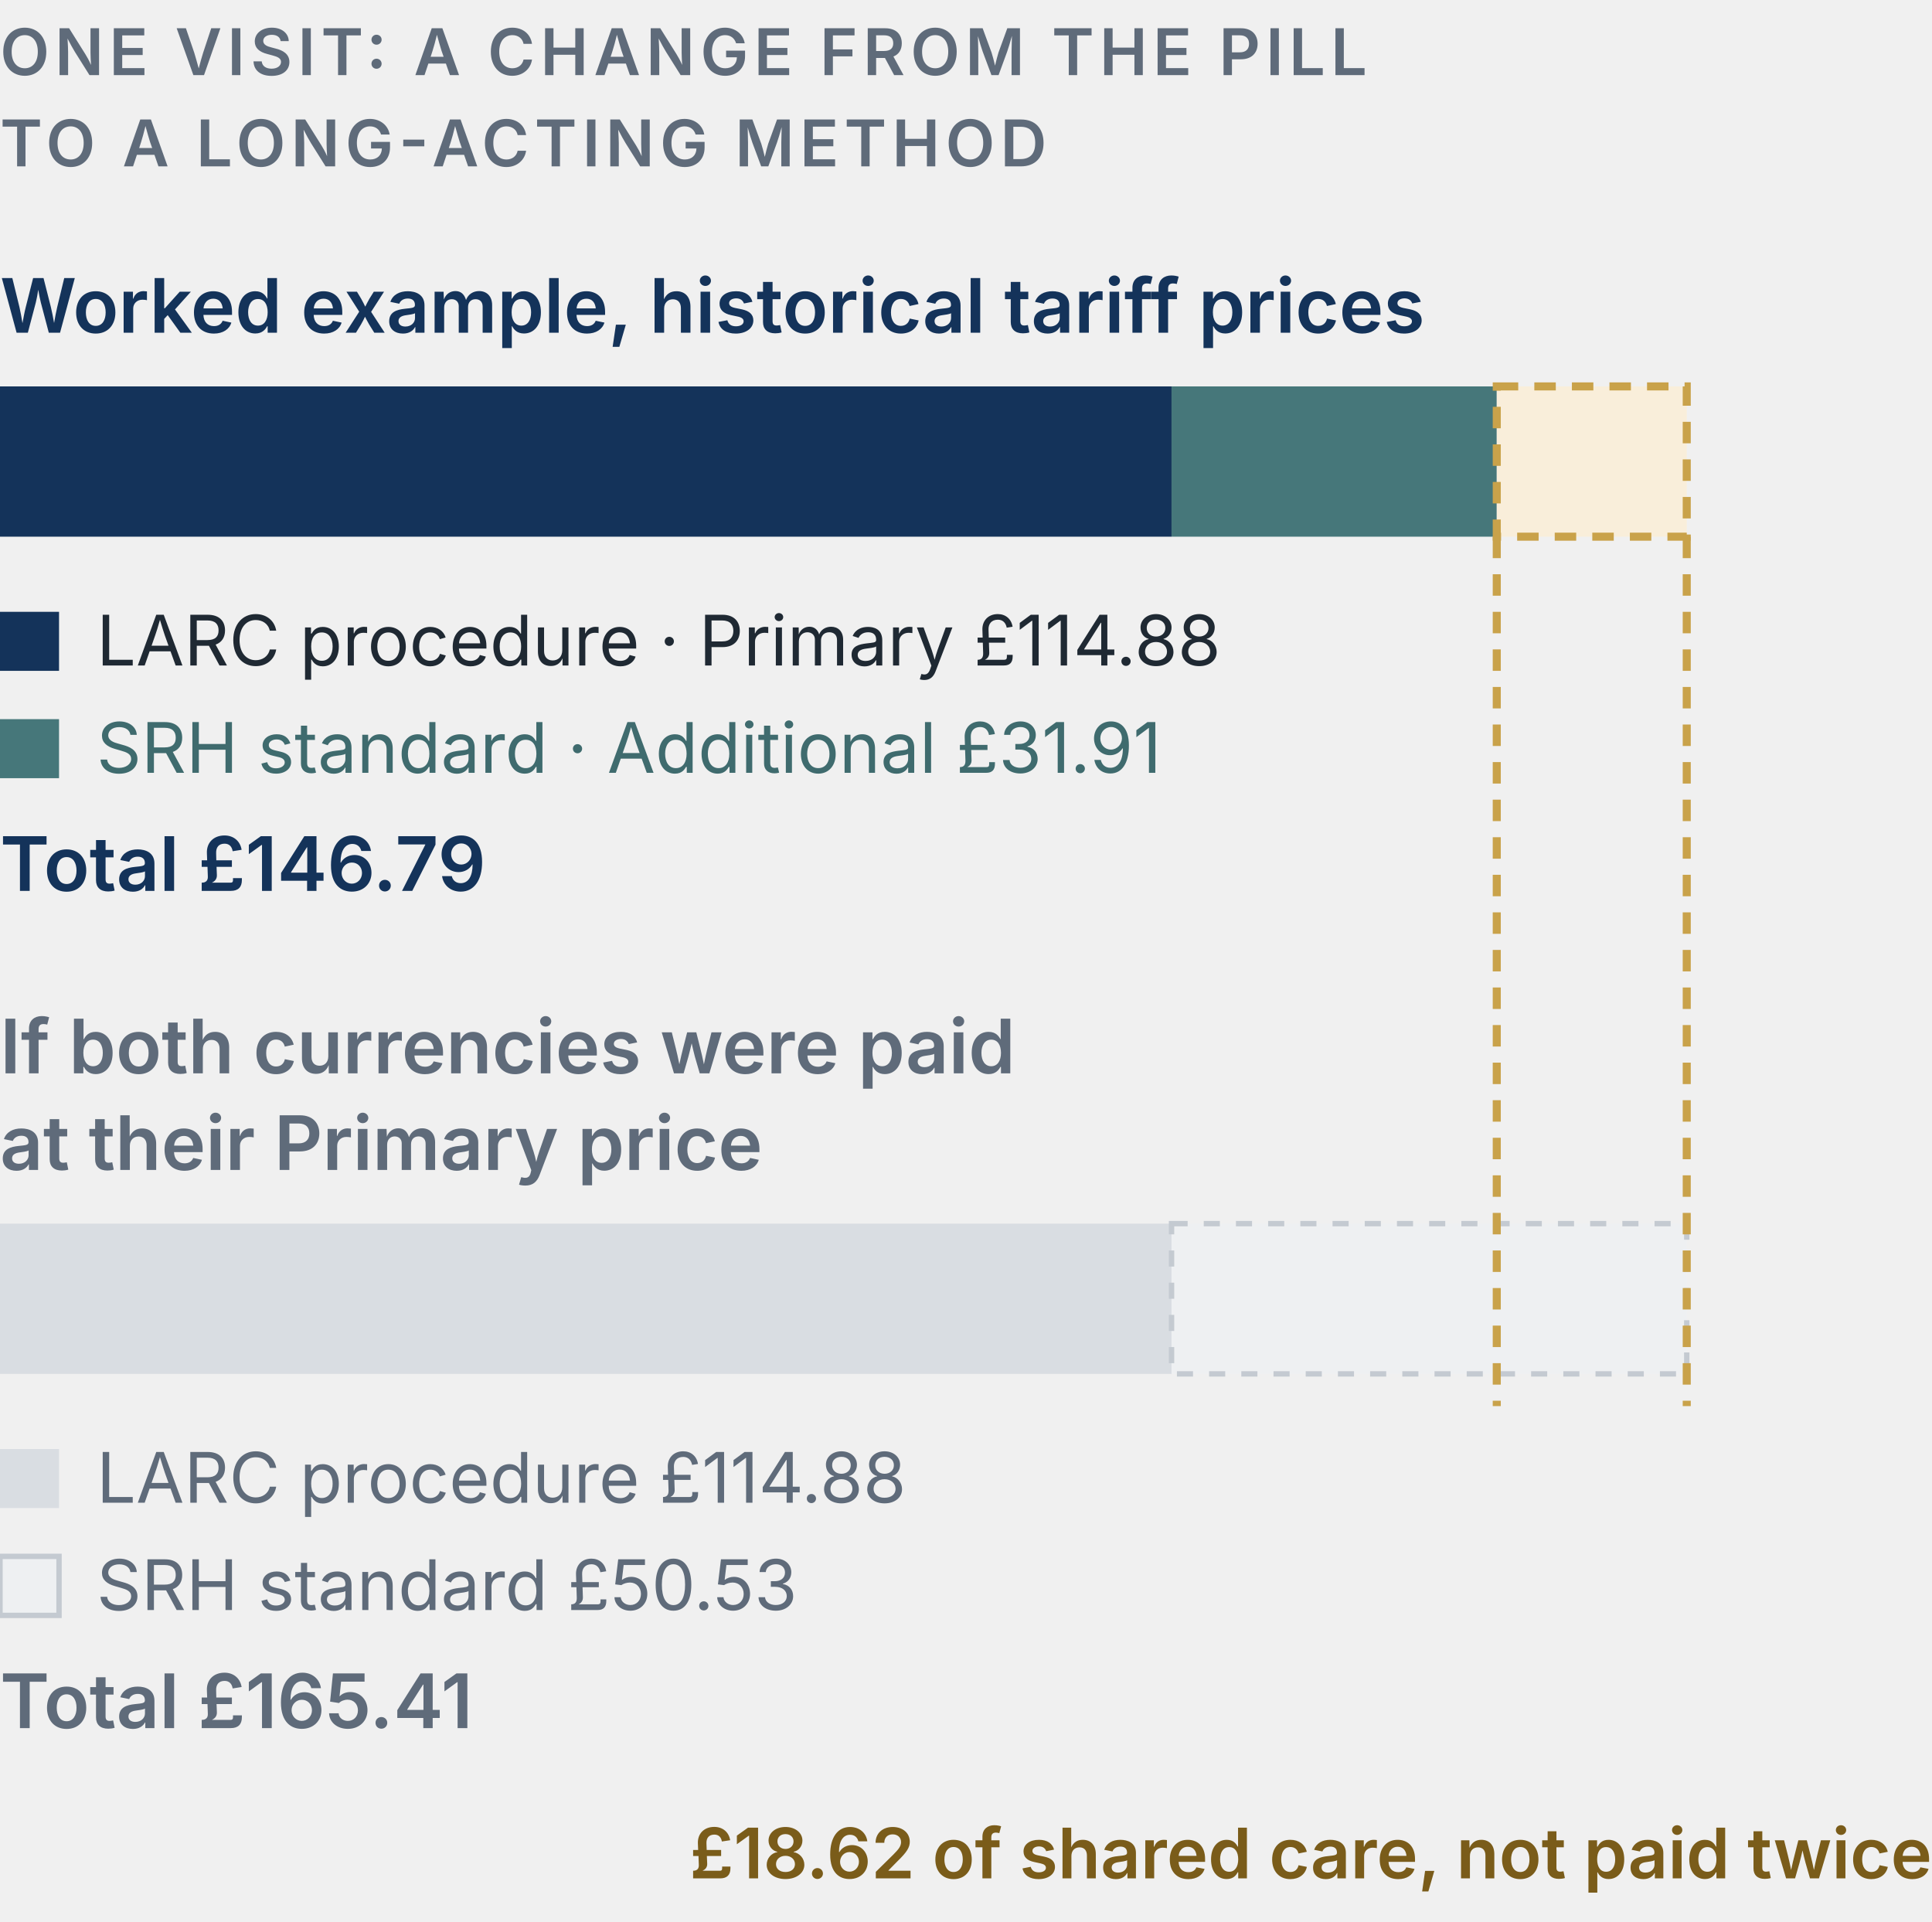
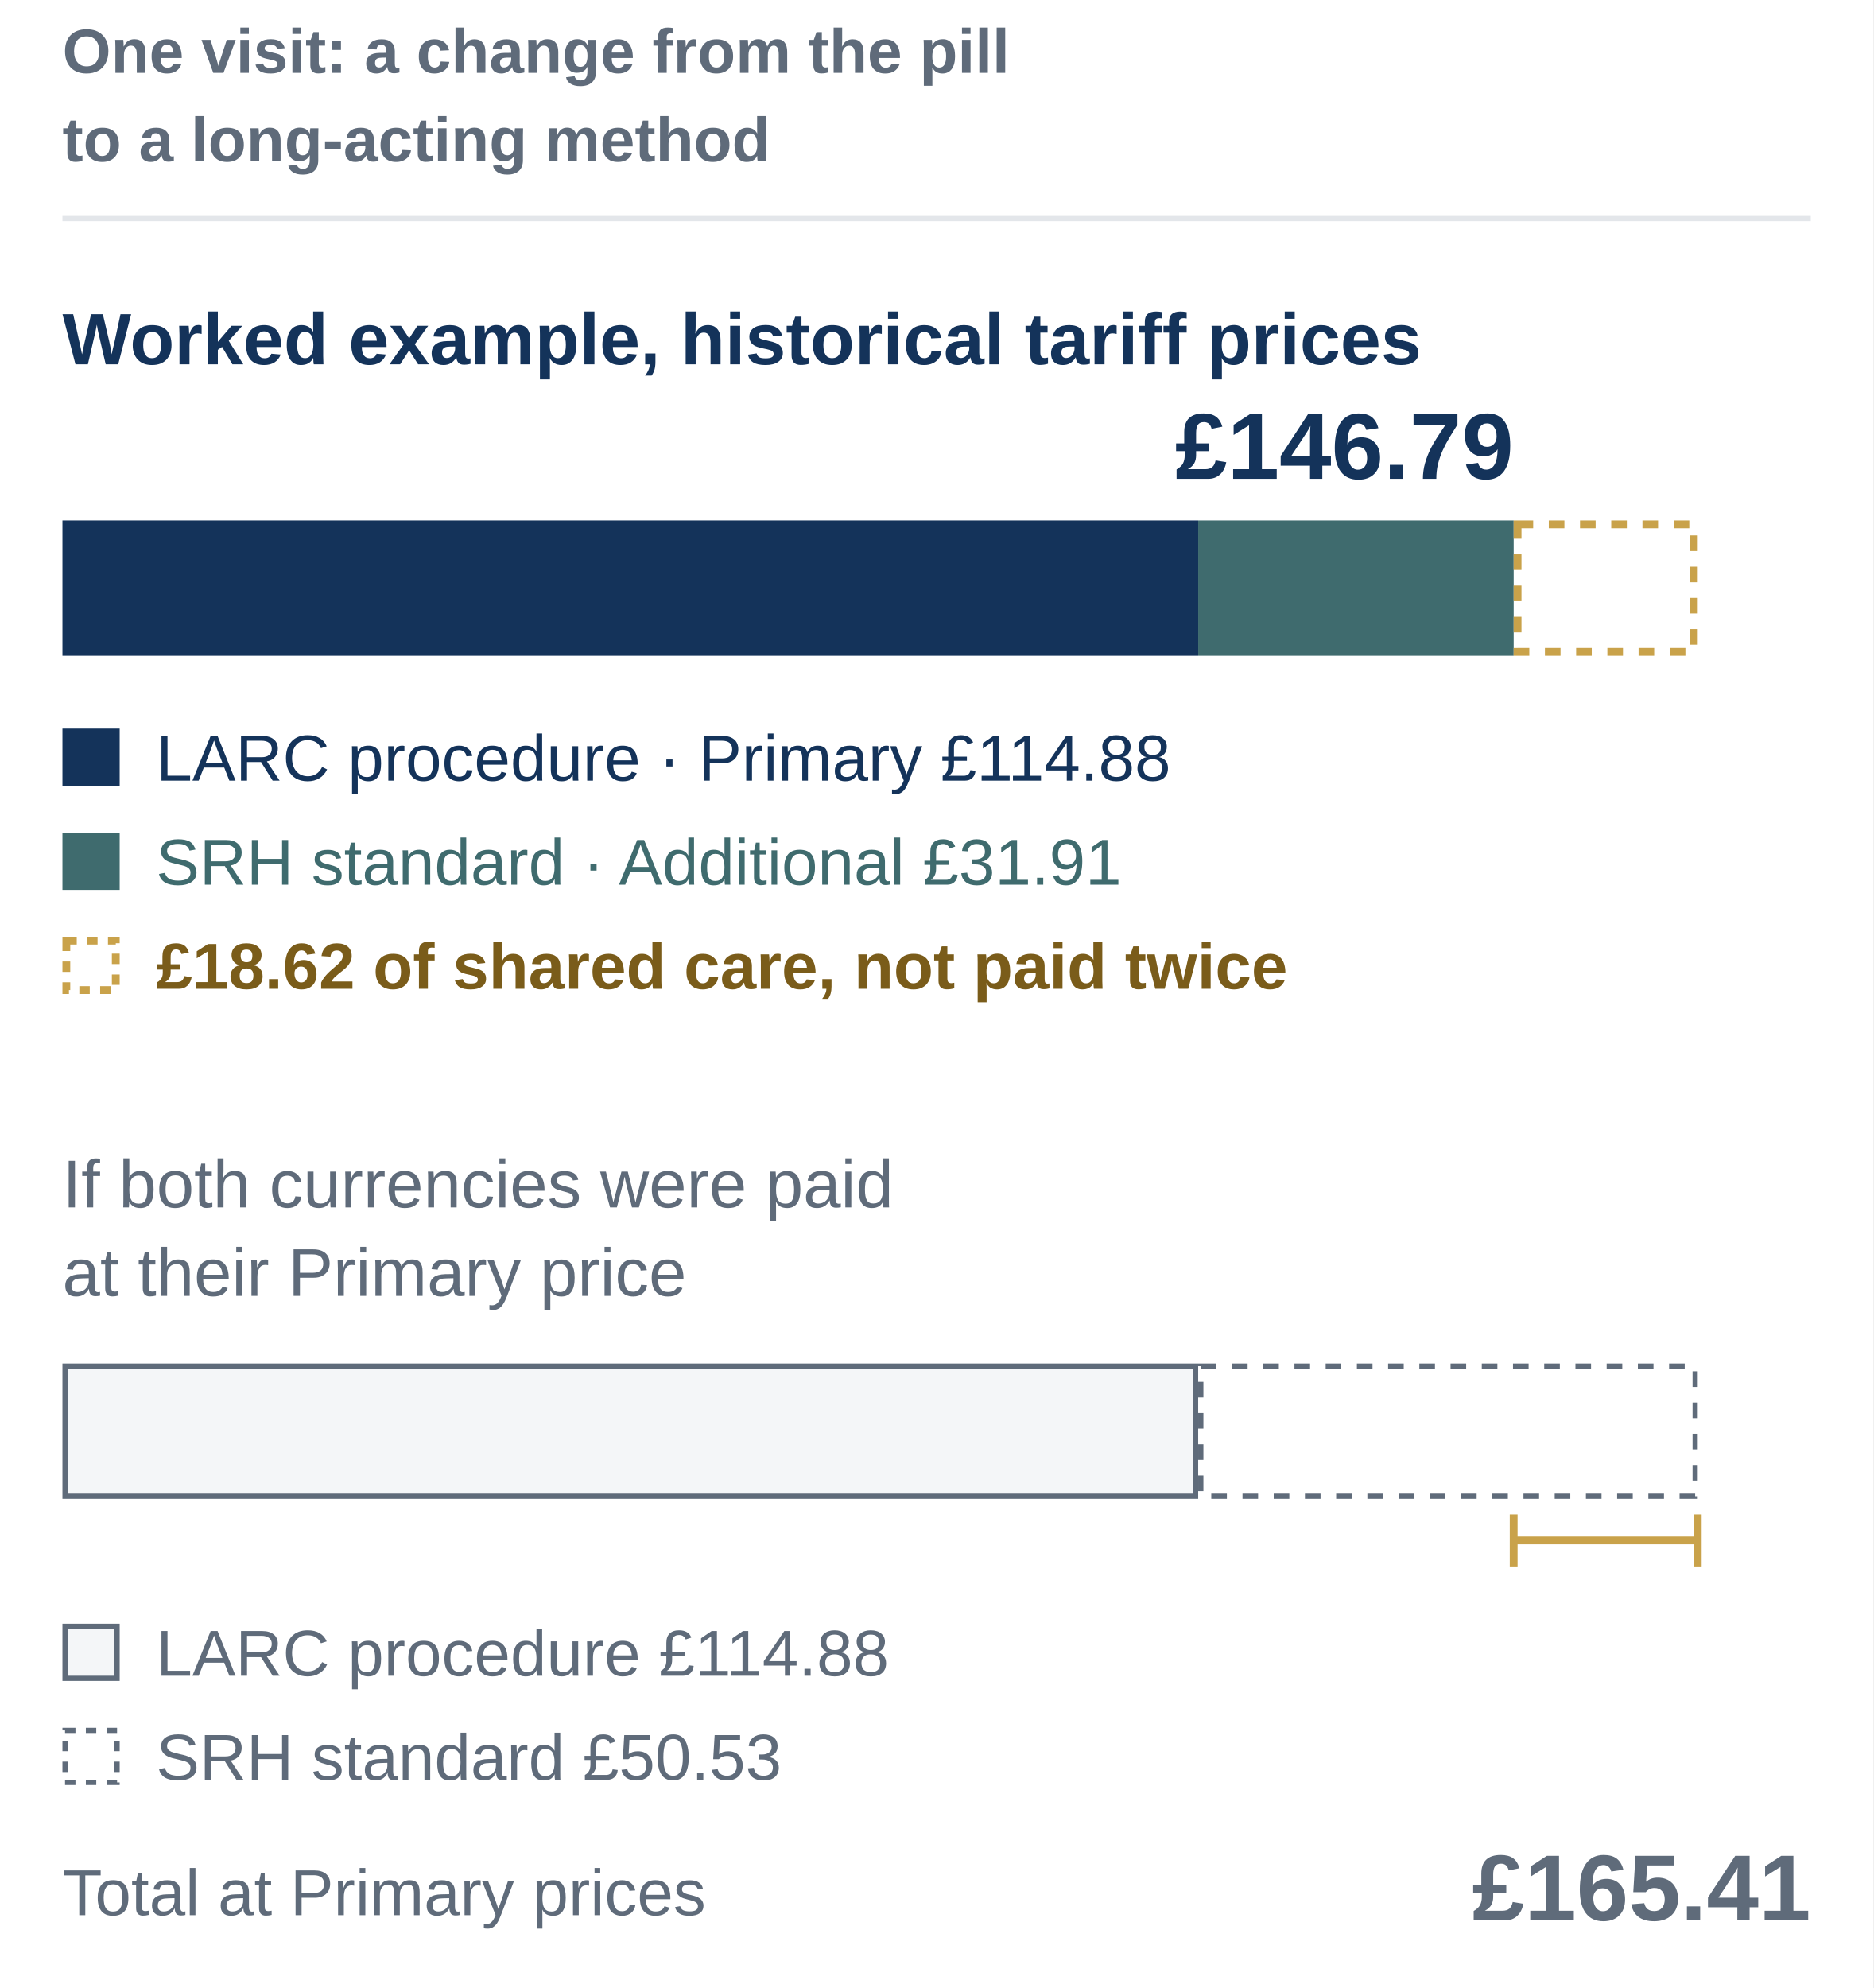
- <svg xmlns="http://www.w3.org/2000/svg" viewBox="0 0 360 358" font-family="Inter, -apple-system, Segoe UI, Roboto, sans-serif">
-   <text x="0" y="14" font-size="12" fill="#5f6b7a" font-weight="600" letter-spacing="1">ONE VISIT: A CHANGE FROM THE PILL</text>
-   <text x="0" y="31" font-size="12" fill="#5f6b7a" font-weight="600" letter-spacing="1">TO A LONG-ACTING METHOD</text>
-   <text x="0" y="62" font-size="14" fill="#14335a" font-weight="600">Worked example, historical tariff prices</text>
-   <rect x="0" y="72" width="218.3" height="28" fill="#14335a" />
-   <rect x="218.3" y="72" width="60.6" height="28" fill="#46777a" />
-   <rect x="278.9" y="72" width="35.4" height="28" fill="#f9eeda" stroke="#c9a24a" stroke-width="1.5" stroke-dasharray="4 3" />
-   <rect x="0" y="114" width="11" height="11" fill="#14335a" />
-   <text x="18" y="124" font-size="13" fill="#1f2933">LARC procedure · Primary £114.88</text>
-   <rect x="0" y="134" width="11" height="11" fill="#46777a" />
-   <text x="18" y="144" font-size="13" fill="#3f6b6e">SRH standard · Additional £31.91</text>
-   <text x="0" y="166" font-size="14" fill="#14335a" font-weight="600">Total £146.79</text>
-   <text x="0" y="200" font-size="14" fill="#5f6b7a" font-weight="600">If both currencies were paid</text>
-   <text x="0" y="218" font-size="14" fill="#5f6b7a" font-weight="600">at their Primary price</text>
-   <rect x="0" y="228" width="218.3" height="28" fill="#d9dde2" />
-   <rect x="218.3" y="228" width="96.0" height="28" fill="#eef0f2" stroke="#c4cad1" stroke-dasharray="3 3" />
-   <rect x="0" y="270" width="11" height="11" fill="#d9dde2" />
-   <text x="18" y="280" font-size="13" fill="#5f6b7a">LARC procedure £114.88</text>
-   <rect x="0" y="290" width="11" height="11" fill="#eef0f2" stroke="#c4cad1" />
-   <text x="18" y="300" font-size="13" fill="#5f6b7a">SRH standard £50.53</text>
-   <text x="0" y="322" font-size="14" fill="#5f6b7a" font-weight="600">Total £165.41</text>
-   <line x1="278.9" y1="100" x2="278.9" y2="262" stroke="#c9a24a" stroke-width="1.5" stroke-dasharray="4 3" />
-   <line x1="314.3" y1="100" x2="314.3" y2="262" stroke="#c9a24a" stroke-width="1.5" stroke-dasharray="4 3" />
-   <text x="360" y="350" font-size="13" fill="#7a5c1a" font-weight="600" text-anchor="end">£18.62 of shared care, not paid twice</text>
+ <svg xmlns="http://www.w3.org/2000/svg" viewBox="0 0 360 382" width="360" height="382" role="img" aria-label="One visit, historical tariff prices: the LARC procedure is paid at its Primary price of £114.88 and SRH standard at its Additional price of £31.91, a total of £146.79, rather than £165.41 if both were paid at their Primary price. The £18.62 difference is shared care, not paid twice." font-family="Arial, Helvetica, sans-serif">
+   <rect width="360" height="382" fill="#ffffff" />
+   <text x="12" y="14" font-size="12" font-weight="bold" fill="#5f6b7a">One visit: a change from the pill</text>
+   <text x="12" y="31" font-size="12" font-weight="bold" fill="#5f6b7a">to a long-acting method</text>
+   <line x1="12" y1="42" x2="348" y2="42" stroke="#e3e6ea" stroke-width="1" />
+   <text x="12" y="70" font-size="14" font-weight="bold" fill="#14335a">Worked example, historical tariff prices</text>
+   <text x="290.901" y="92" font-size="18" text-anchor="end" font-weight="bold" fill="#14335a">£146.79</text>
+   <rect x="12" y="100" width="218.272" height="26" fill="#14335a" />
+   <rect x="230.272" y="100" width="60.629" height="26" fill="#3f6b6e" />
+   <rect x="291.651" y="100.75" width="33.878" height="24.5" fill="#ffffff" stroke="#c9a24a" stroke-width="1.5" stroke-dasharray="3 3" />
+   <rect x="12" y="140" width="11" height="11" fill="#14335a" />
+   <text x="30" y="150" font-size="12.5" fill="#14335a">LARC procedure · Primary £114.88</text>
+   <rect x="12" y="160" width="11" height="11" fill="#3f6b6e" />
+   <text x="30" y="170" font-size="12.5" fill="#3f6b6e">SRH standard · Additional £31.91</text>
+   <rect x="12.75" y="180.75" width="9.5" height="9.5" fill="#ffffff" stroke="#c9a24a" stroke-width="1.5" stroke-dasharray="2 2" />
+   <text x="30" y="190" font-size="12.5" font-weight="bold" fill="#7a5c1a">£18.62 of shared care, not paid twice</text>
+   <text x="12" y="232" font-size="13" fill="#5f6b7a">If both currencies were paid</text>
+   <text x="12" y="249" font-size="13" fill="#5f6b7a">at their Primary price</text>
+   <rect x="12.5" y="262.5" width="217.272" height="25" fill="#f4f6f8" stroke="#5f6b7a" stroke-width="1" />
+   <rect x="230.772" y="262.5" width="95.007" height="25" fill="#ffffff" stroke="#5f6b7a" stroke-width="1" stroke-dasharray="3 3" />
+   <line x1="290.901" y1="296" x2="326.279" y2="296" stroke="#c9a24a" stroke-width="1.5" />
+   <line x1="290.901" y1="291" x2="290.901" y2="301" stroke="#c9a24a" stroke-width="1.5" />
+   <line x1="326.279" y1="291" x2="326.279" y2="301" stroke="#c9a24a" stroke-width="1.5" />
+   <rect x="12.5" y="312.5" width="10" height="10" fill="#f4f6f8" stroke="#5f6b7a" stroke-width="1" />
+   <text x="30" y="322" font-size="12.5" fill="#5f6b7a">LARC procedure £114.88</text>
+   <rect x="12.5" y="332.5" width="10" height="10" fill="#ffffff" stroke="#5f6b7a" stroke-width="1" stroke-dasharray="2 2" />
+   <text x="30" y="342" font-size="12.5" fill="#5f6b7a">SRH standard £50.53</text>
+   <text x="12" y="368" font-size="12.5" fill="#5f6b7a">Total at Primary prices</text>
+   <text x="348" y="369" font-size="18" text-anchor="end" font-weight="bold" fill="#5f6b7a">£165.41</text>
</svg>
